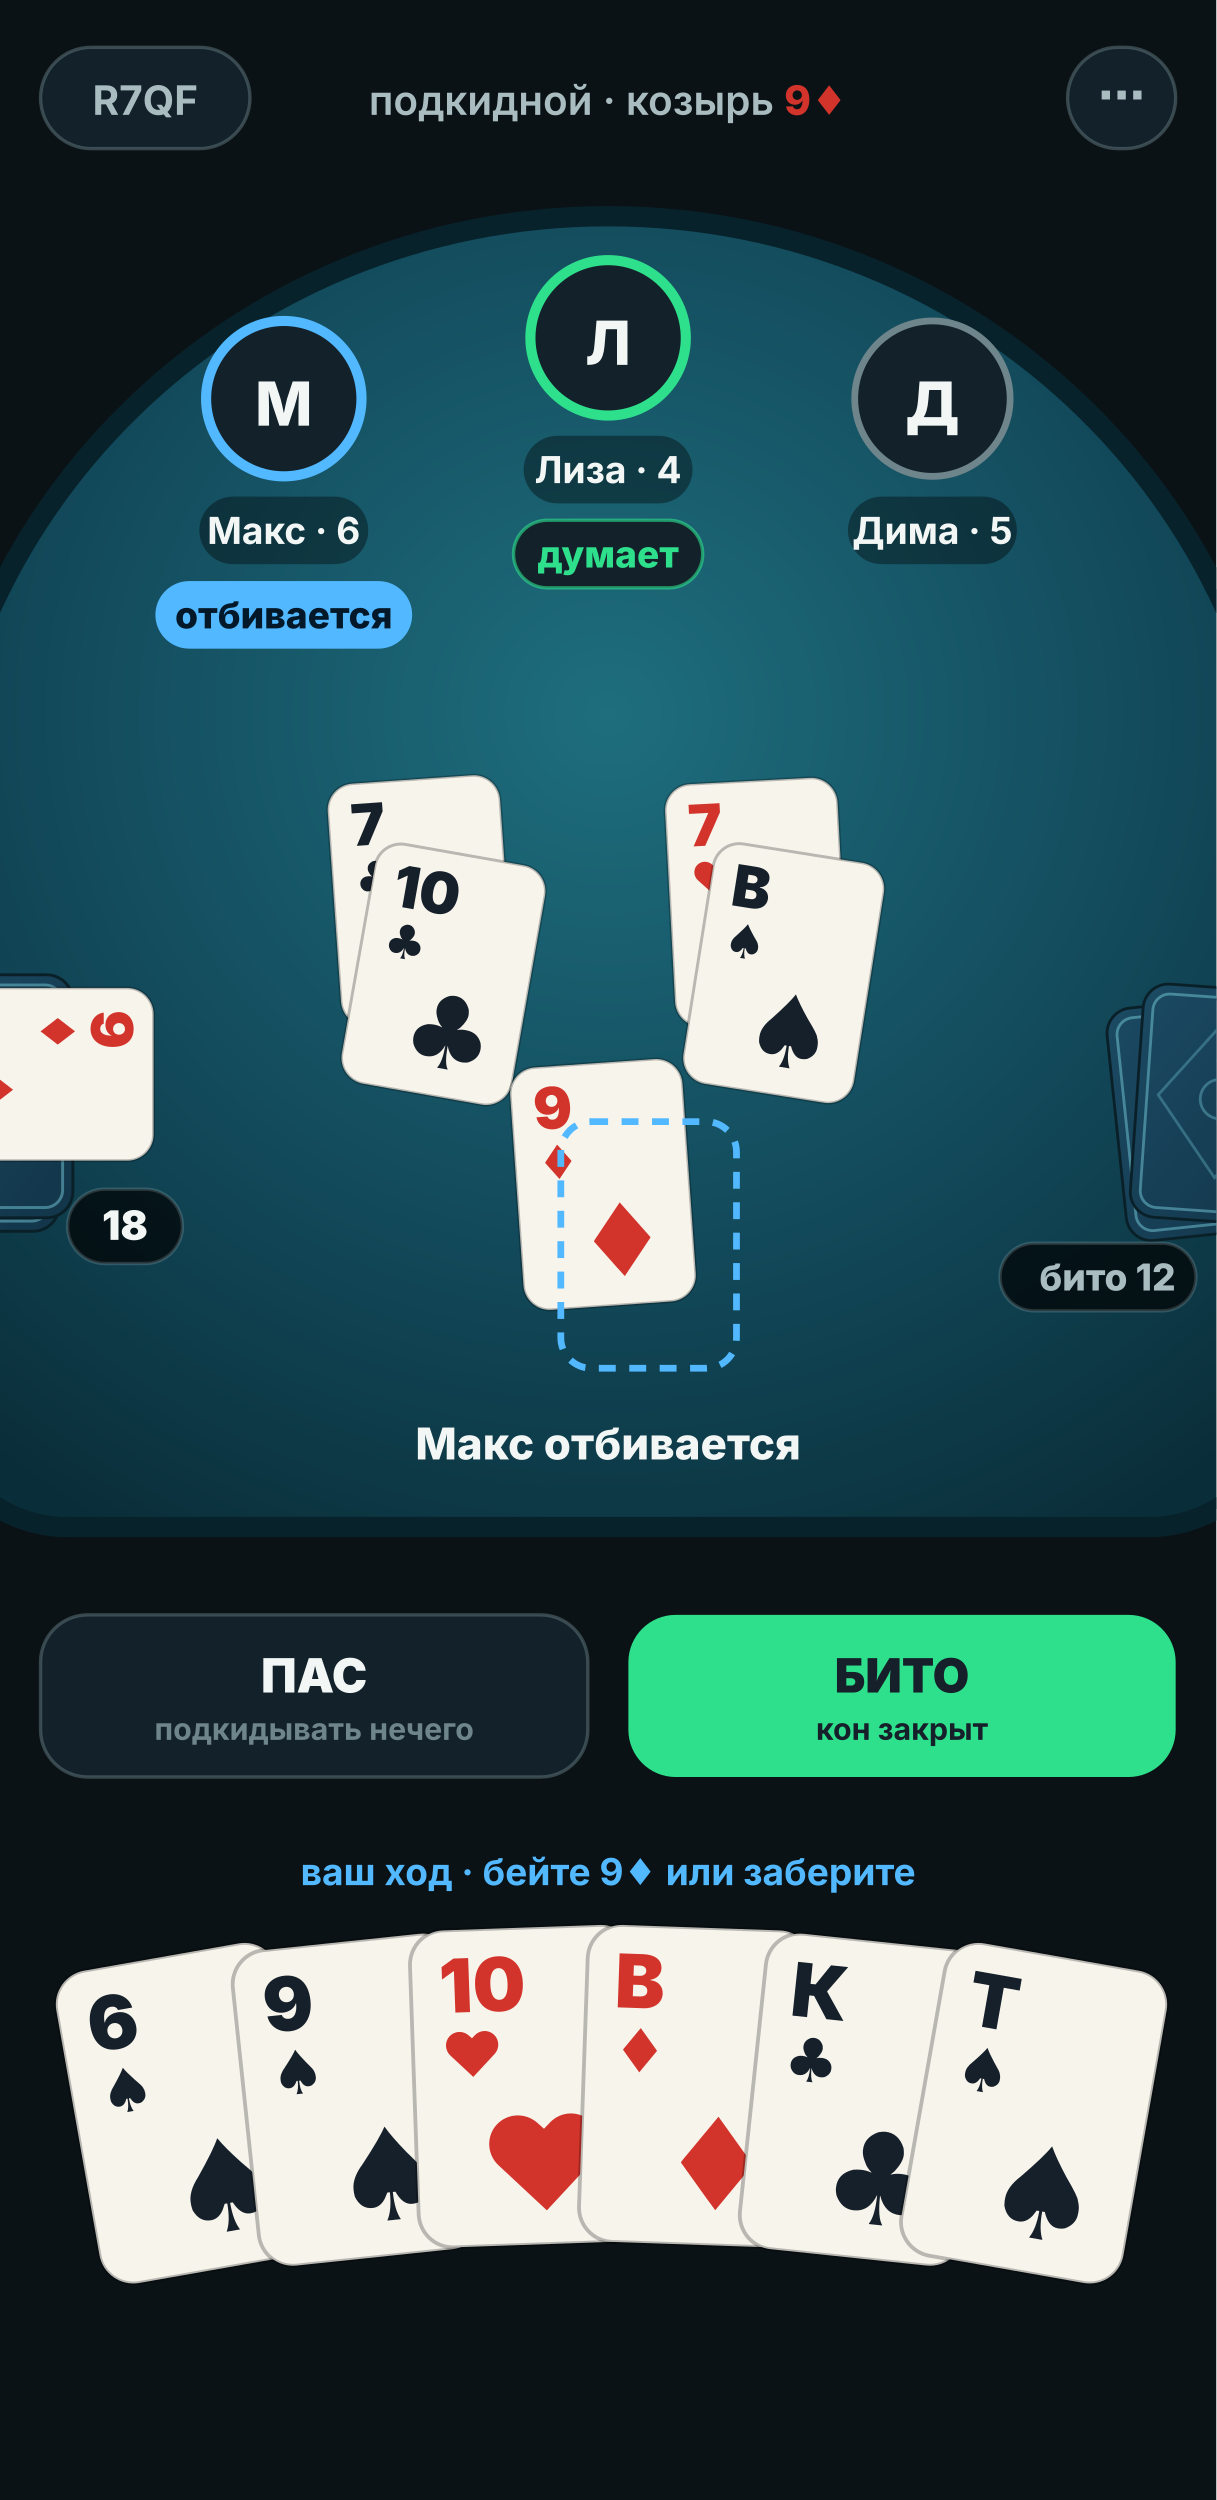
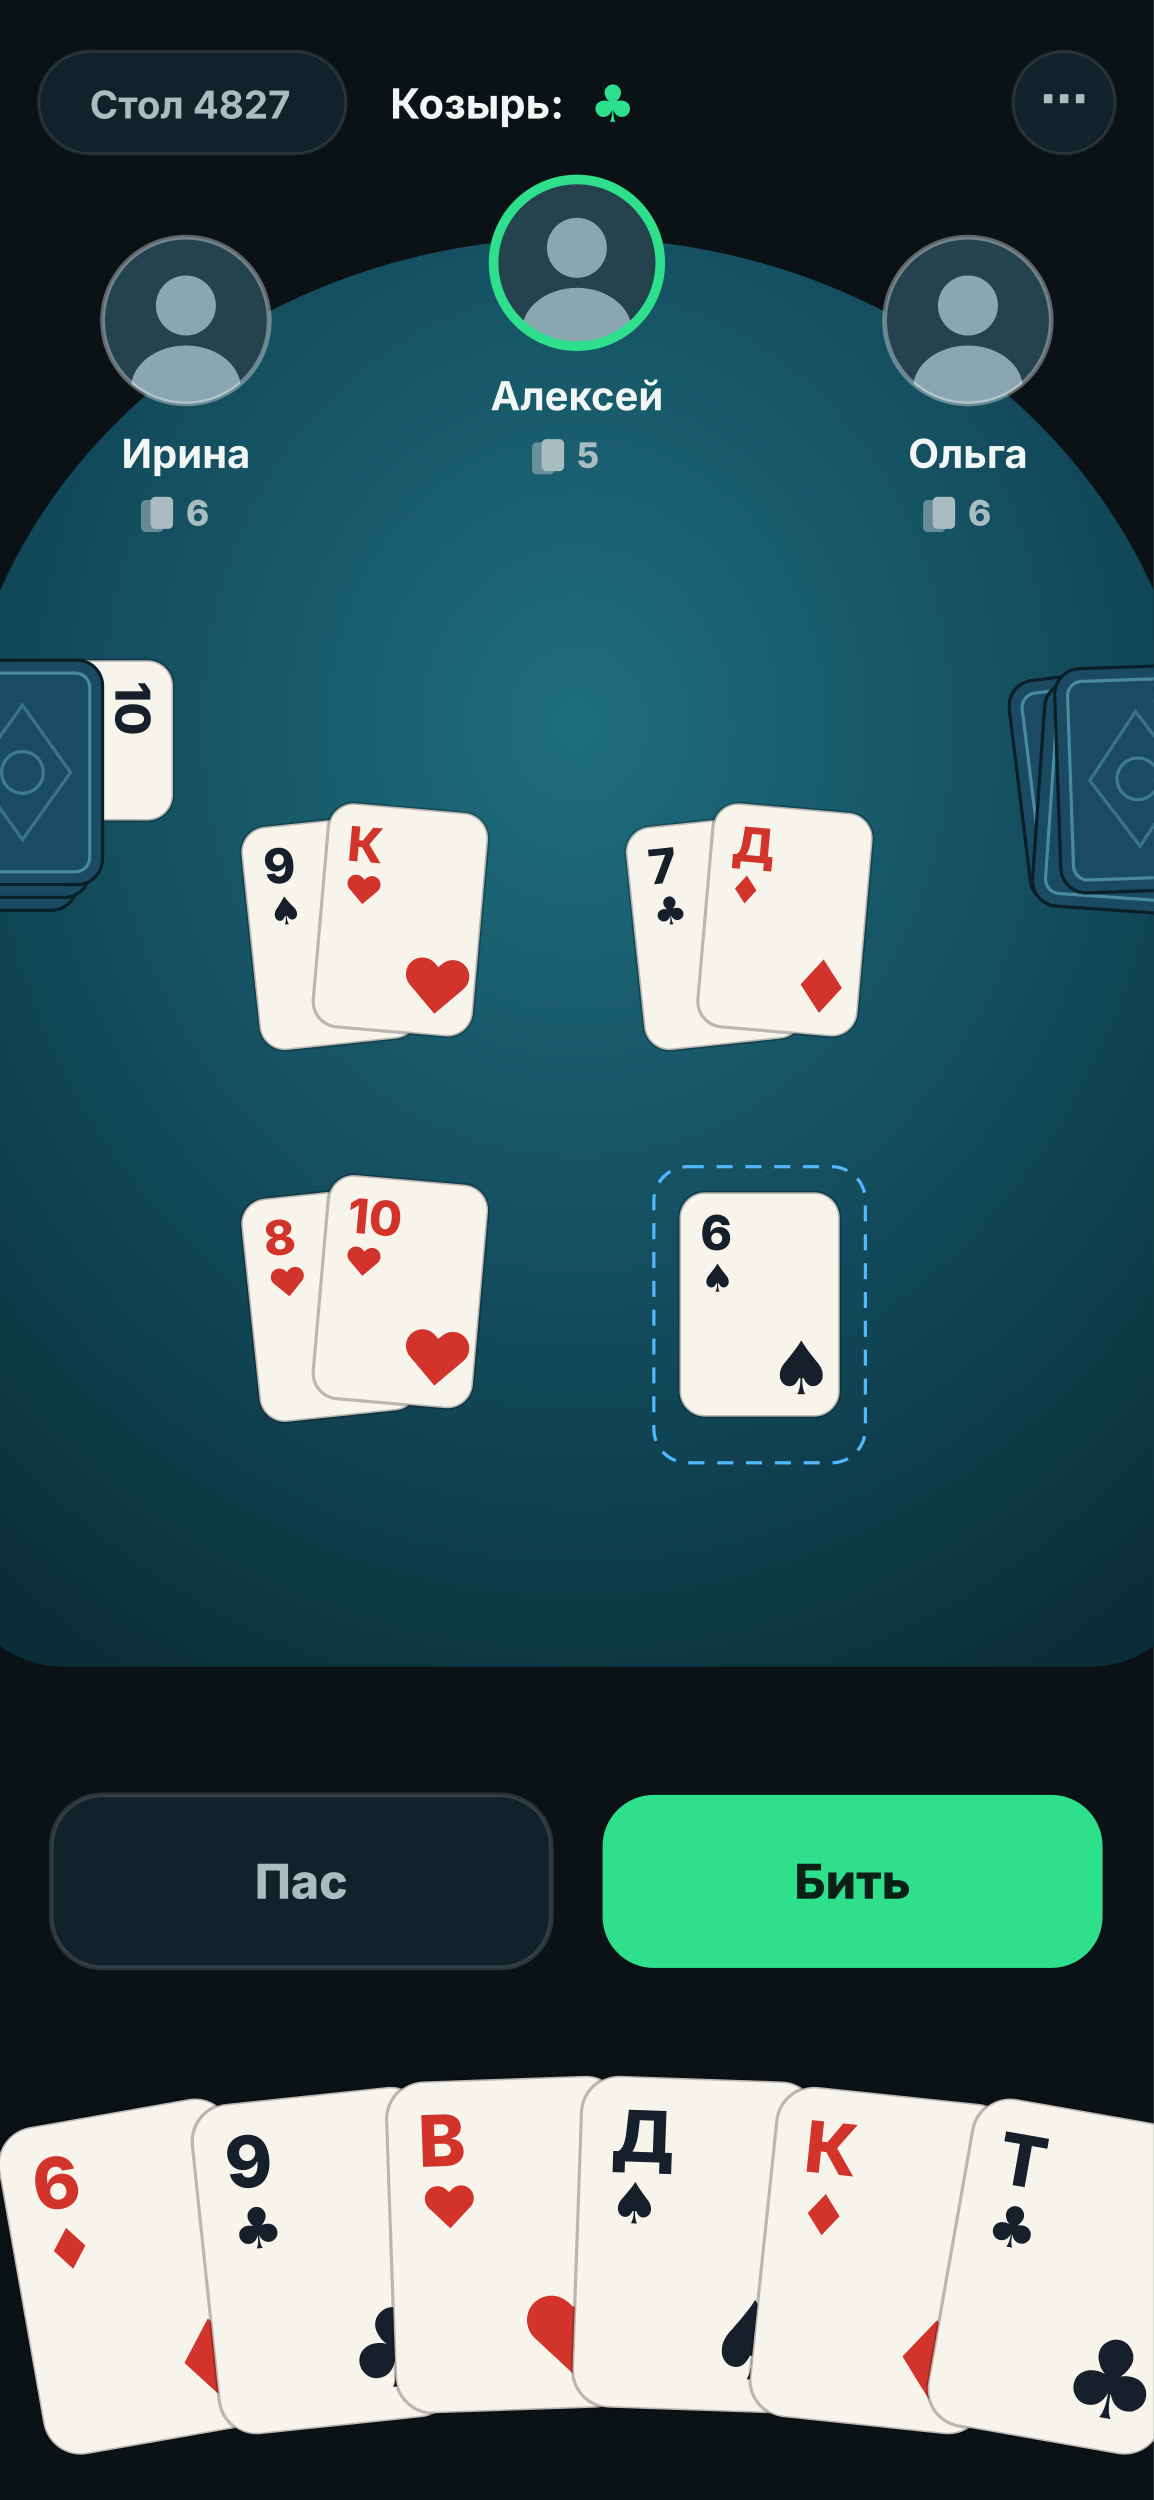
- <svg xmlns="http://www.w3.org/2000/svg" width="360" height="740" viewBox="0 0 360 740" font-family="Inter, -apple-system, 'Segoe UI', Roboto, sans-serif">
+ <svg xmlns="http://www.w3.org/2000/svg" width="360" height="780" viewBox="0 0 360 780" font-family="Inter, -apple-system, 'Segoe UI', Roboto, sans-serif">
  <defs>
-     <radialGradient id="suknoDurak" cx="50%" cy="38%" r="72%">
+     <radialGradient id="suknoDurak" cx="50%" cy="34%" r="76%">
      <stop offset="0%" stop-color="#1E6E7E" />
      <stop offset="58%" stop-color="#12495A" />
      <stop offset="100%" stop-color="#0A2E39" />
    </radialGradient>
-     <linearGradient id="rubashka" x1="0" y1="0" x2="1" y2="1">
-       <stop offset="0%" stop-color="#1B4A63" />
-       <stop offset="100%" stop-color="#123549" />
+     <radialGradient id="suknoPoker" cx="50%" cy="36%" r="74%">
+       <stop offset="0%" stop-color="#2A7B55" />
+       <stop offset="58%" stop-color="#145436" />
+       <stop offset="100%" stop-color="#0A3322" />
+     </radialGradient>
+     <linearGradient id="zoloto" x1="0" y1="0" x2="0" y2="1">
+       <stop offset="0%" stop-color="#F2C96B" stop-opacity="0.16" />
+       <stop offset="100%" stop-color="#F2C96B" stop-opacity="0.04" />
    </linearGradient>
-     <clipPath id="krayEkrana">
-       <rect x="0" y="0" width="360" height="740" />
+     <clipPath id="ekran">
+       <rect width="360" height="780" />
    </clipPath>
-     <symbol id="karta" viewBox="0 0 60 84">
-       <rect x="0.5" y="0.5" width="59" height="83" rx="9" fill="#F7F4EC" stroke="#000" stroke-opacity="0.25" />
-     </symbol>
-     <symbol id="rubashkaKarta" viewBox="0 0 60 84">
-       <rect x="0.5" y="0.5" width="59" height="83" rx="9" fill="url(#rubashka)" stroke="#0A2028" />
-       <rect x="4" y="4" width="52" height="76" rx="6" fill="none" stroke="#7FD8E8" stroke-opacity="0.45" />
-       <path d="M8 40 L30 12 L52 40 L30 68 Z" fill="none" stroke="#7FD8E8" stroke-opacity="0.3" />
-       <circle cx="30" cy="40" r="7" fill="none" stroke="#7FD8E8" stroke-opacity="0.35" />
-     </symbol>
  </defs>
-   <g clip-path="url(#krayEkrana)">
-     <rect width="360" height="740" fill="#0A1216" />
+   <g clip-path="url(#ekran)">
+     <rect x="0" y="0" width="360" height="780" rx="0" fill="#0A1216" />
    <g id="Верх">
-       <rect x="12" y="14" width="62" height="30" rx="15" fill="#13212A" stroke="#6E858B" stroke-opacity="0.45" />
-       <text x="43" y="34" fill="#A9BCC0" font-size="12" font-weight="700" text-anchor="middle">R7QF</text>
-       <text x="180" y="34" fill="#A9BCC0" font-size="12" font-weight="600" text-anchor="middle">подкидной · козырь <tspan fill="#D2342B" font-weight="800">9♦</tspan>
-       </text>
-       <rect x="316" y="14" width="32" height="30" rx="15" fill="#13212A" stroke="#6E858B" stroke-opacity="0.45" />
-       <text x="332" y="33" fill="#A9BCC0" font-size="14" font-weight="800" text-anchor="middle">⋯</text>
+       <rect x="12" y="16" width="96" height="32" rx="16" fill="#13212A" stroke="rgba(255,255,255,0.10)" stroke-width="1" />
+       <text x="28" y="37" font-size="12" font-weight="700" fill="#A9BCC0" text-anchor="start">Стол 4827</text>
+       <text x="176" y="37" font-size="13" font-weight="700" fill="#F2F7F5" text-anchor="end">Козырь:</text>
+       <text x="184" y="38" font-size="16" font-weight="800" fill="#2EE08C" text-anchor="start">♣</text>
+       <rect x="316" y="16" width="32" height="32" rx="16" fill="#13212A" stroke="rgba(255,255,255,0.10)" stroke-width="1" />
+       <text x="332" y="36" font-size="15" font-weight="800" fill="#A9BCC0" text-anchor="middle">⋯</text>
    </g>
    <g id="Сукно">
-       <path d="M-20 260 A200 196 0 0 1 380 260 L380 412 A40 40 0 0 1 340 452 L20 452 A40 40 0 0 1 -20 412 Z" fill="url(#suknoDurak)" stroke="#07222B" stroke-width="6" />
+       <path d="M-14 250 A192 174 0 0 1 374 250 L374 486 A34 34 0 0 1 340 520 L20 520 A34 34 0 0 1 -14 486 Z" fill="url(#suknoDurak)" />
    </g>
    <g id="Соперники">
-       <g id="Место Макс">
-         <circle cx="84" cy="118" r="23" fill="#13212A" stroke="#52B8FF" stroke-width="3" />
-         <text x="84" y="126" fill="#F2F7F5" font-size="18" font-weight="800" text-anchor="middle">М</text>
-         <rect x="59" y="147" width="50" height="20" rx="10" fill="#000" fill-opacity="0.38" />
-         <text x="84" y="161" fill="#F2F7F5" font-size="11" font-weight="700" text-anchor="middle">Макс · 6</text>
-         <rect x="46" y="172" width="76" height="20" rx="10" fill="#52B8FF" />
-         <text x="84" y="186" fill="#03192A" font-size="11" font-weight="800" text-anchor="middle">отбивается</text>
-       </g>
-       <g id="Место Лиза">
-         <circle cx="180" cy="100" r="23" fill="#13212A" stroke="#2EE08C" stroke-width="3" />
-         <text x="180" y="108" fill="#F2F7F5" font-size="18" font-weight="800" text-anchor="middle">Л</text>
-         <rect x="155" y="129" width="50" height="20" rx="10" fill="#000" fill-opacity="0.38" />
-         <text x="180" y="143" fill="#F2F7F5" font-size="11" font-weight="700" text-anchor="middle">Лиза · 4</text>
-         <rect x="152" y="154" width="56" height="20" rx="10" fill="#13212A" stroke="#2EE08C" stroke-opacity="0.6" />
-         <text x="180" y="168" fill="#2EE08C" font-size="11" font-weight="800" text-anchor="middle">думает</text>
-       </g>
-       <g id="Место Дима">
-         <circle cx="276" cy="118" r="23" fill="#13212A" stroke="#6E858B" stroke-width="2" />
-         <text x="276" y="126" fill="#F2F7F5" font-size="18" font-weight="800" text-anchor="middle">Д</text>
-         <rect x="251" y="147" width="50" height="20" rx="10" fill="#000" fill-opacity="0.38" />
-         <text x="276" y="161" fill="#F2F7F5" font-size="11" font-weight="700" text-anchor="middle">Дима · 5</text>
+       <g id="Место Ирина">
+         <clipPath id="av58x100">
+           <circle cx="58" cy="100" r="26" />
+         </clipPath>
+         <circle cx="58" cy="100" r="26" fill="#25424F" />
+         <g clip-path="url(#av58x100)">
+           <circle cx="58" cy="95.32" r="9.36" fill="#8AA6B0" />
+           <ellipse cx="58" cy="121.32" rx="17.16" ry="13.52" fill="#8AA6B0" />
+         </g>
+         <circle cx="58" cy="100" r="26" fill="none" stroke="rgba(255,255,255,0.35)" stroke-width="1.5" />
+         <text x="58" y="146" font-size="12.5" font-weight="700" fill="#F2F7F5" text-anchor="middle">Ирина</text>
+         <g transform="translate(44 164)">
+           <g transform="translate(0 -9)">
+             <rect x="0" y="1" width="7" height="10" rx="1.5" fill="#A9BCC0" opacity="0.55" />
+             <rect x="3" y="0" width="7" height="10" rx="1.5" fill="#A9BCC0" />
+           </g>
+           <text x="14" y="0" font-size="11" font-weight="800" fill="#A9BCC0" text-anchor="start">6</text>
+         </g>
+       </g>
+       <g id="Место Алексей">
+         <clipPath id="av180x82">
+           <circle cx="180" cy="82" r="26" />
+         </clipPath>
+         <circle cx="180" cy="82" r="26" fill="#25424F" />
+         <g clip-path="url(#av180x82)">
+           <circle cx="180" cy="77.32" r="9.36" fill="#8AA6B0" />
+           <ellipse cx="180" cy="103.32" rx="17.16" ry="13.52" fill="#8AA6B0" />
+         </g>
+         <circle cx="180" cy="82" r="26" fill="none" stroke="#2EE08C" stroke-width="3" />
+         <text x="180" y="128" font-size="12.5" font-weight="700" fill="#F2F7F5" text-anchor="middle">Алексей</text>
+         <g transform="translate(166 146)">
+           <g transform="translate(0 -9)">
+             <rect x="0" y="1" width="7" height="10" rx="1.5" fill="#A9BCC0" opacity="0.55" />
+             <rect x="3" y="0" width="7" height="10" rx="1.5" fill="#A9BCC0" />
+           </g>
+           <text x="14" y="0" font-size="11" font-weight="800" fill="#A9BCC0" text-anchor="start">5</text>
+         </g>
+       </g>
+       <g id="Место Ольга">
+         <clipPath id="av302x100">
+           <circle cx="302" cy="100" r="26" />
+         </clipPath>
+         <circle cx="302" cy="100" r="26" fill="#25424F" />
+         <g clip-path="url(#av302x100)">
+           <circle cx="302" cy="95.32" r="9.36" fill="#8AA6B0" />
+           <ellipse cx="302" cy="121.32" rx="17.16" ry="13.52" fill="#8AA6B0" />
+         </g>
+         <circle cx="302" cy="100" r="26" fill="none" stroke="rgba(255,255,255,0.35)" stroke-width="1.5" />
+         <text x="302" y="146" font-size="12.5" font-weight="700" fill="#F2F7F5" text-anchor="middle">Ольга</text>
+         <g transform="translate(288 164)">
+           <g transform="translate(0 -9)">
+             <rect x="0" y="1" width="7" height="10" rx="1.5" fill="#A9BCC0" opacity="0.55" />
+             <rect x="3" y="0" width="7" height="10" rx="1.5" fill="#A9BCC0" />
+           </g>
+           <text x="14" y="0" font-size="11" font-weight="800" fill="#A9BCC0" text-anchor="start">6</text>
+         </g>
      </g>
    </g>
    <g id="Колода">
-       <use href="#rubashkaKarta" x="-34" y="292" width="52" height="73" />
-       <use href="#rubashkaKarta" x="-30" y="288" width="52" height="73" />
-       <g transform="translate(46 292) rotate(90)">
-         <use href="#karta" width="52" height="73" />
-         <text x="7" y="19" fill="#D2342B" font-size="17" font-weight="900">9</text>
-         <text x="7" y="34" fill="#D2342B" font-size="14">♦</text>
-         <text x="44" y="64" fill="#D2342B" font-size="30" text-anchor="end">♦</text>
-       </g>
-       <rect x="20" y="352" width="34" height="22" rx="11" fill="#000" fill-opacity="0.7" stroke="#fff" stroke-opacity="0.15" />
-       <text x="37" y="367" fill="#F2F7F5" font-size="12" font-weight="900" text-anchor="middle">18</text>
+       <g transform="translate(-6 196) rotate(90 25 35)">
+         <g transform="translate(0 0)">
+           <rect x="0" y="0" width="50" height="70" rx="8" fill="#F7F4EC" stroke="rgba(0,0,0,0.25)" stroke-width="1" />
+           <text x="6.5" y="18" font-size="15" font-weight="800" fill="#16202A" text-anchor="start">10</text>
+           <text x="6.5" y="31" font-size="12" font-weight="700" fill="#16202A" text-anchor="start">♣</text>
+           <text x="38" y="63" font-size="23" font-weight="700" fill="#16202A" text-anchor="middle">♣</text>
+         </g>
+       </g>
+       <g transform="translate(-26 214)">
+         <rect x="0" y="0" width="50" height="70" rx="8" fill="#1B4A63" stroke="#0A2028" stroke-width="1" />
+         <rect x="4" y="4" width="42" height="62" rx="4.5" fill="none" stroke="rgba(127,216,232,0.45)" stroke-width="1" />
+         <path d="M10 35 L25 14 L40 35 L25 56 Z" fill="none" stroke="rgba(127,216,232,0.3)" />
+         <circle cx="25" cy="35" r="6.5" fill="none" stroke="rgba(127,216,232,0.35)" stroke-width="1" />
+       </g>
+       <g transform="translate(-22 210)">
+         <rect x="0" y="0" width="50" height="70" rx="8" fill="#1B4A63" stroke="#0A2028" stroke-width="1" />
+         <rect x="4" y="4" width="42" height="62" rx="4.5" fill="none" stroke="rgba(127,216,232,0.45)" stroke-width="1" />
+         <path d="M10 35 L25 14 L40 35 L25 56 Z" fill="none" stroke="rgba(127,216,232,0.3)" />
+         <circle cx="25" cy="35" r="6.5" fill="none" stroke="rgba(127,216,232,0.35)" stroke-width="1" />
+       </g>
+       <g transform="translate(-18 206)">
+         <rect x="0" y="0" width="50" height="70" rx="8" fill="#1B4A63" stroke="#0A2028" stroke-width="1" />
+         <rect x="4" y="4" width="42" height="62" rx="4.5" fill="none" stroke="rgba(127,216,232,0.45)" stroke-width="1" />
+         <path d="M10 35 L25 14 L40 35 L25 56 Z" fill="none" stroke="rgba(127,216,232,0.3)" />
+         <circle cx="25" cy="35" r="6.5" fill="none" stroke="rgba(127,216,232,0.35)" stroke-width="1" />
+       </g>
    </g>
    <g id="Бита">
-       <use href="#rubashkaKarta" x="330" y="296" width="50" height="70" transform="rotate(-6 355 331)" />
-       <use href="#rubashkaKarta" x="336" y="292" width="50" height="70" transform="rotate(4 361 327)" />
-       <rect x="296" y="368" width="58" height="20" rx="10" fill="#000" fill-opacity="0.7" stroke="#fff" stroke-opacity="0.15" />
-       <text x="348" y="382" fill="#A9BCC0" font-size="11" font-weight="800" text-anchor="end">бито 12</text>
+       <g transform="translate(318 210) rotate(-7 25 35)">
+         <rect x="0" y="0" width="50" height="70" rx="8" fill="#1B4A63" stroke="#0A2028" stroke-width="1" />
+         <rect x="4" y="4" width="42" height="62" rx="4.5" fill="none" stroke="rgba(127,216,232,0.45)" stroke-width="1" />
+         <path d="M10 35 L25 14 L40 35 L25 56 Z" fill="none" stroke="rgba(127,216,232,0.3)" />
+         <circle cx="25" cy="35" r="6.5" fill="none" stroke="rgba(127,216,232,0.35)" stroke-width="1" />
+       </g>
+       <g transform="translate(324 214) rotate(4 25 35)">
+         <rect x="0" y="0" width="50" height="70" rx="8" fill="#1B4A63" stroke="#0A2028" stroke-width="1" />
+         <rect x="4" y="4" width="42" height="62" rx="4.5" fill="none" stroke="rgba(127,216,232,0.45)" stroke-width="1" />
+         <path d="M10 35 L25 14 L40 35 L25 56 Z" fill="none" stroke="rgba(127,216,232,0.3)" />
+         <circle cx="25" cy="35" r="6.5" fill="none" stroke="rgba(127,216,232,0.35)" stroke-width="1" />
+       </g>
+       <g transform="translate(330 208) rotate(-2 25 35)">
+         <rect x="0" y="0" width="50" height="70" rx="8" fill="#1B4A63" stroke="#0A2028" stroke-width="1" />
+         <rect x="4" y="4" width="42" height="62" rx="4.5" fill="none" stroke="rgba(127,216,232,0.45)" stroke-width="1" />
+         <path d="M10 35 L25 14 L40 35 L25 56 Z" fill="none" stroke="rgba(127,216,232,0.3)" />
+         <circle cx="25" cy="35" r="6.5" fill="none" stroke="rgba(127,216,232,0.35)" stroke-width="1" />
+       </g>
    </g>
    <g id="Кон">
-       <g id="Пара 1" transform="translate(96 232)">
-         <g transform="rotate(-4)">
-           <use href="#karta" width="52" height="73" />
-           <text x="7" y="19" fill="#16202A" font-size="17" font-weight="900">7</text>
-           <text x="7" y="34" fill="#16202A" font-size="14">♣</text>
-           <text x="44" y="64" fill="#16202A" font-size="30" text-anchor="end">♣</text>
-         </g>
-         <g transform="translate(16 16) rotate(10)">
-           <use href="#karta" width="52" height="73" />
-           <text x="7" y="19" fill="#16202A" font-size="17" font-weight="900">10</text>
-           <text x="7" y="34" fill="#16202A" font-size="14">♣</text>
-           <text x="44" y="64" fill="#16202A" font-size="30" text-anchor="end">♣</text>
-         </g>
-       </g>
-       <g id="Пара 2" transform="translate(196 232)">
-         <g transform="rotate(-3)">
-           <use href="#karta" width="52" height="73" />
-           <text x="7" y="19" fill="#D2342B" font-size="17" font-weight="900">7</text>
-           <text x="7" y="34" fill="#D2342B" font-size="14">♥</text>
-           <text x="44" y="64" fill="#D2342B" font-size="30" text-anchor="end">♥</text>
-         </g>
-         <g transform="translate(16 16) rotate(9)">
-           <use href="#karta" width="52" height="73" />
-           <text x="7" y="19" fill="#16202A" font-size="17" font-weight="900">В</text>
-           <text x="7" y="34" fill="#16202A" font-size="14">♠</text>
-           <text x="44" y="64" fill="#16202A" font-size="30" text-anchor="end">♠</text>
-         </g>
-       </g>
-       <g id="Пара 3 — ждёт ответа" transform="translate(150 316)">
-         <g transform="rotate(-4)">
-           <use href="#karta" width="52" height="73" />
-           <text x="7" y="19" fill="#D2342B" font-size="17" font-weight="900">9</text>
-           <text x="7" y="34" fill="#D2342B" font-size="14">♦</text>
-           <text x="44" y="64" fill="#D2342B" font-size="30" text-anchor="end">♦</text>
-         </g>
-         <rect x="16" y="16" width="52" height="73" rx="9" fill="none" stroke="#52B8FF" stroke-width="2" stroke-dasharray="5 4" />
-       </g>
-       <text x="180" y="432" fill="#F2F7F5" font-size="13" font-weight="800" text-anchor="middle">Макс отбивается</text>
+       <g transform="translate(78 256) rotate(-6 25 35)">
+         <rect x="0" y="0" width="50" height="70" rx="8" fill="#F7F4EC" stroke="rgba(0,0,0,0.25)" stroke-width="1" />
+         <text x="6.5" y="18" font-size="15" font-weight="800" fill="#16202A" text-anchor="start">9</text>
+         <text x="6.5" y="31" font-size="12" font-weight="700" fill="#16202A" text-anchor="start">♠</text>
+         <text x="38" y="63" font-size="23" font-weight="700" fill="#16202A" text-anchor="middle">♠</text>
+       </g>
+       <g transform="translate(100 252) rotate(5 25 35)">
+         <rect x="0" y="0" width="50" height="70" rx="8" fill="#F7F4EC" stroke="rgba(0,0,0,0.25)" stroke-width="1" />
+         <text x="6.5" y="18" font-size="15" font-weight="800" fill="#D2342B" text-anchor="start">К</text>
+         <text x="6.5" y="31" font-size="12" font-weight="700" fill="#D2342B" text-anchor="start">♥</text>
+         <text x="38" y="63" font-size="23" font-weight="700" fill="#D2342B" text-anchor="middle">♥</text>
+       </g>
+       <g transform="translate(198 256) rotate(-6 25 35)">
+         <rect x="0" y="0" width="50" height="70" rx="8" fill="#F7F4EC" stroke="rgba(0,0,0,0.25)" stroke-width="1" />
+         <text x="6.5" y="18" font-size="15" font-weight="800" fill="#16202A" text-anchor="start">7</text>
+         <text x="6.5" y="31" font-size="12" font-weight="700" fill="#16202A" text-anchor="start">♣</text>
+         <text x="38" y="63" font-size="23" font-weight="700" fill="#16202A" text-anchor="middle">♣</text>
+       </g>
+       <g transform="translate(220 252) rotate(5 25 35)">
+         <rect x="0" y="0" width="50" height="70" rx="8" fill="#F7F4EC" stroke="rgba(0,0,0,0.25)" stroke-width="1" />
+         <text x="6.5" y="18" font-size="15" font-weight="800" fill="#D2342B" text-anchor="start">Д</text>
+         <text x="6.5" y="31" font-size="12" font-weight="700" fill="#D2342B" text-anchor="start">♦</text>
+         <text x="38" y="63" font-size="23" font-weight="700" fill="#D2342B" text-anchor="middle">♦</text>
+       </g>
+       <g transform="translate(78 372) rotate(-6 25 35)">
+         <rect x="0" y="0" width="50" height="70" rx="8" fill="#F7F4EC" stroke="rgba(0,0,0,0.25)" stroke-width="1" />
+         <text x="6.5" y="18" font-size="15" font-weight="800" fill="#D2342B" text-anchor="start">8</text>
+         <text x="6.5" y="31" font-size="12" font-weight="700" fill="#D2342B" text-anchor="start">♥</text>
+         <text x="38" y="63" font-size="23" font-weight="700" fill="#D2342B" text-anchor="middle">♥</text>
+       </g>
+       <g transform="translate(100 368) rotate(5 25 35)">
+         <rect x="0" y="0" width="50" height="70" rx="8" fill="#F7F4EC" stroke="rgba(0,0,0,0.25)" stroke-width="1" />
+         <text x="6.5" y="18" font-size="15" font-weight="800" fill="#D2342B" text-anchor="start">10</text>
+         <text x="6.5" y="31" font-size="12" font-weight="700" fill="#D2342B" text-anchor="start">♥</text>
+         <text x="38" y="63" font-size="23" font-weight="700" fill="#D2342B" text-anchor="middle">♥</text>
+       </g>
+       <g id="Ждёт ответа">
+         <g transform="translate(212 372)">
+           <rect x="0" y="0" width="50" height="70" rx="8" fill="#F7F4EC" stroke="rgba(0,0,0,0.25)" stroke-width="1" />
+           <text x="6.5" y="18" font-size="15" font-weight="800" fill="#16202A" text-anchor="start">6</text>
+           <text x="6.5" y="31" font-size="12" font-weight="700" fill="#16202A" text-anchor="start">♠</text>
+           <text x="38" y="63" font-size="23" font-weight="700" fill="#16202A" text-anchor="middle">♠</text>
+         </g>
+         <rect x="204" y="364" width="66" height="92.4" rx="10.56" fill="none" stroke="#52B8FF" stroke-width="1" stroke-dasharray="5 4" />
+       </g>
    </g>
    <g id="Действия">
-       <rect x="12" y="478" width="162" height="48" rx="14" fill="#13212A" stroke="#6E858B" stroke-opacity="0.45" />
-       <text x="93" y="501" fill="#F2F7F5" font-size="14" font-weight="900" text-anchor="middle">ПАС</text>
-       <text x="93" y="515" fill="#6E858B" font-size="9" font-weight="700" text-anchor="middle">подкидывать нечего</text>
-       <rect x="186" y="478" width="162" height="48" rx="14" fill="#2EE08C" />
-       <text x="267" y="501" fill="#16202A" font-size="14" font-weight="900" text-anchor="middle">БИТО</text>
-       <text x="267" y="515" fill="#16202A" font-size="9" font-weight="700" text-anchor="middle">кон закрыт</text>
+       <rect x="16" y="560" width="156" height="54" rx="16" fill="#13212A" stroke="rgba(255,255,255,0.14)" stroke-width="1.5" />
+       <text x="94" y="592.4" font-size="15" font-weight="800" fill="#A9BCC0" text-anchor="middle">Пас</text>
+       <rect x="188" y="560" width="156" height="54" rx="16" fill="#2EE08C" />
+       <text x="266" y="592.4" font-size="15" font-weight="800" fill="#0A2016" text-anchor="middle">Бить</text>
    </g>
    <g id="Моя рука">
-       <text x="180" y="558" fill="#52B8FF" font-size="11" font-weight="700" text-anchor="middle">ваш ход · бейте 9♦ или заберите</text>
-       <g transform="translate(22 578) rotate(-10 34 48)">
-         <use href="#karta" width="68" height="95" />
-         <text x="9" y="25" fill="#16202A" font-size="22" font-weight="900">6</text>
-         <text x="9" y="44" fill="#16202A" font-size="18">♠</text>
-         <text x="58" y="84" fill="#16202A" font-size="38" text-anchor="end">♠</text>
-       </g>
-       <g transform="translate(72 574) rotate(-6 34 48)">
-         <use href="#karta" width="68" height="95" />
-         <text x="9" y="25" fill="#16202A" font-size="22" font-weight="900">9</text>
-         <text x="9" y="44" fill="#16202A" font-size="18">♠</text>
-         <text x="58" y="84" fill="#16202A" font-size="38" text-anchor="end">♠</text>
-       </g>
-       <g transform="translate(122 570) rotate(-2 34 48)">
-         <use href="#karta" width="68" height="95" />
-         <text x="9" y="25" fill="#D2342B" font-size="22" font-weight="900">10</text>
-         <text x="9" y="44" fill="#D2342B" font-size="18">♥</text>
-         <text x="58" y="84" fill="#D2342B" font-size="38" text-anchor="end">♥</text>
-       </g>
-       <g transform="translate(172 570) rotate(2 34 48)">
-         <use href="#karta" width="68" height="95" />
-         <text x="9" y="25" fill="#D2342B" font-size="22" font-weight="900">В</text>
-         <text x="9" y="44" fill="#D2342B" font-size="18">♦</text>
-         <text x="58" y="84" fill="#D2342B" font-size="38" text-anchor="end">♦</text>
-       </g>
-       <g transform="translate(222 574) rotate(6 34 48)">
-         <use href="#karta" width="68" height="95" />
-         <text x="9" y="25" fill="#16202A" font-size="22" font-weight="900">К</text>
-         <text x="9" y="44" fill="#16202A" font-size="18">♣</text>
-         <text x="58" y="84" fill="#16202A" font-size="38" text-anchor="end">♣</text>
-       </g>
-       <g transform="translate(272 578) rotate(10 34 48)">
-         <use href="#karta" width="68" height="95" />
-         <text x="9" y="25" fill="#16202A" font-size="22" font-weight="900">Т</text>
-         <text x="9" y="44" fill="#16202A" font-size="18">♠</text>
-         <text x="58" y="84" fill="#16202A" font-size="38" text-anchor="end">♠</text>
+       <g transform="translate(6 658.5) rotate(-10 37 51.8)">
+         <rect x="0" y="0" width="74" height="103.6" rx="11.84" fill="#F7F4EC" stroke="rgba(0,0,0,0.25)" stroke-width="1" />
+         <text x="9.62" y="26.64" font-size="22.2" font-weight="800" fill="#D2342B" text-anchor="start">6</text>
+         <text x="9.62" y="45.88" font-size="17.76" font-weight="700" fill="#D2342B" text-anchor="start">♦</text>
+         <text x="56.24" y="93.24" font-size="34.04" font-weight="700" fill="#D2342B" text-anchor="middle">♦</text>
+       </g>
+       <g transform="translate(64 653.5) rotate(-6 37 51.8)">
+         <rect x="0" y="0" width="74" height="103.6" rx="11.84" fill="#F7F4EC" stroke="rgba(0,0,0,0.25)" stroke-width="1" />
+         <text x="9.62" y="26.64" font-size="22.2" font-weight="800" fill="#16202A" text-anchor="start">9</text>
+         <text x="9.62" y="45.88" font-size="17.76" font-weight="700" fill="#16202A" text-anchor="start">♣</text>
+         <text x="56.24" y="93.24" font-size="34.04" font-weight="700" fill="#16202A" text-anchor="middle">♣</text>
+       </g>
+       <g transform="translate(122 648.5) rotate(-2 37 51.8)">
+         <rect x="0" y="0" width="74" height="103.6" rx="11.84" fill="#F7F4EC" stroke="rgba(0,0,0,0.25)" stroke-width="1" />
+         <text x="9.62" y="26.64" font-size="22.2" font-weight="800" fill="#D2342B" text-anchor="start">В</text>
+         <text x="9.62" y="45.88" font-size="17.76" font-weight="700" fill="#D2342B" text-anchor="start">♥</text>
+         <text x="56.24" y="93.24" font-size="34.04" font-weight="700" fill="#D2342B" text-anchor="middle">♥</text>
+       </g>
+       <g transform="translate(180 648.5) rotate(2 37 51.8)">
+         <rect x="0" y="0" width="74" height="103.6" rx="11.84" fill="#F7F4EC" stroke="rgba(0,0,0,0.25)" stroke-width="1" />
+         <text x="9.62" y="26.64" font-size="22.2" font-weight="800" fill="#16202A" text-anchor="start">Д</text>
+         <text x="9.62" y="45.88" font-size="17.76" font-weight="700" fill="#16202A" text-anchor="start">♠</text>
+         <text x="56.24" y="93.24" font-size="34.04" font-weight="700" fill="#16202A" text-anchor="middle">♠</text>
+       </g>
+       <g transform="translate(238 653.5) rotate(6 37 51.8)">
+         <rect x="0" y="0" width="74" height="103.6" rx="11.84" fill="#F7F4EC" stroke="rgba(0,0,0,0.25)" stroke-width="1" />
+         <text x="9.62" y="26.64" font-size="22.2" font-weight="800" fill="#D2342B" text-anchor="start">К</text>
+         <text x="9.62" y="45.88" font-size="17.76" font-weight="700" fill="#D2342B" text-anchor="start">♦</text>
+         <text x="56.24" y="93.24" font-size="34.04" font-weight="700" fill="#D2342B" text-anchor="middle">♦</text>
+       </g>
+       <g transform="translate(296 658.5) rotate(10 37 51.8)">
+         <rect x="0" y="0" width="74" height="103.6" rx="11.84" fill="#F7F4EC" stroke="rgba(0,0,0,0.25)" stroke-width="1" />
+         <text x="9.62" y="26.64" font-size="22.2" font-weight="800" fill="#16202A" text-anchor="start">Т</text>
+         <text x="9.62" y="45.88" font-size="17.76" font-weight="700" fill="#16202A" text-anchor="start">♣</text>
+         <text x="56.24" y="93.24" font-size="34.04" font-weight="700" fill="#16202A" text-anchor="middle">♣</text>
      </g>
    </g>
  </g>
</svg>
